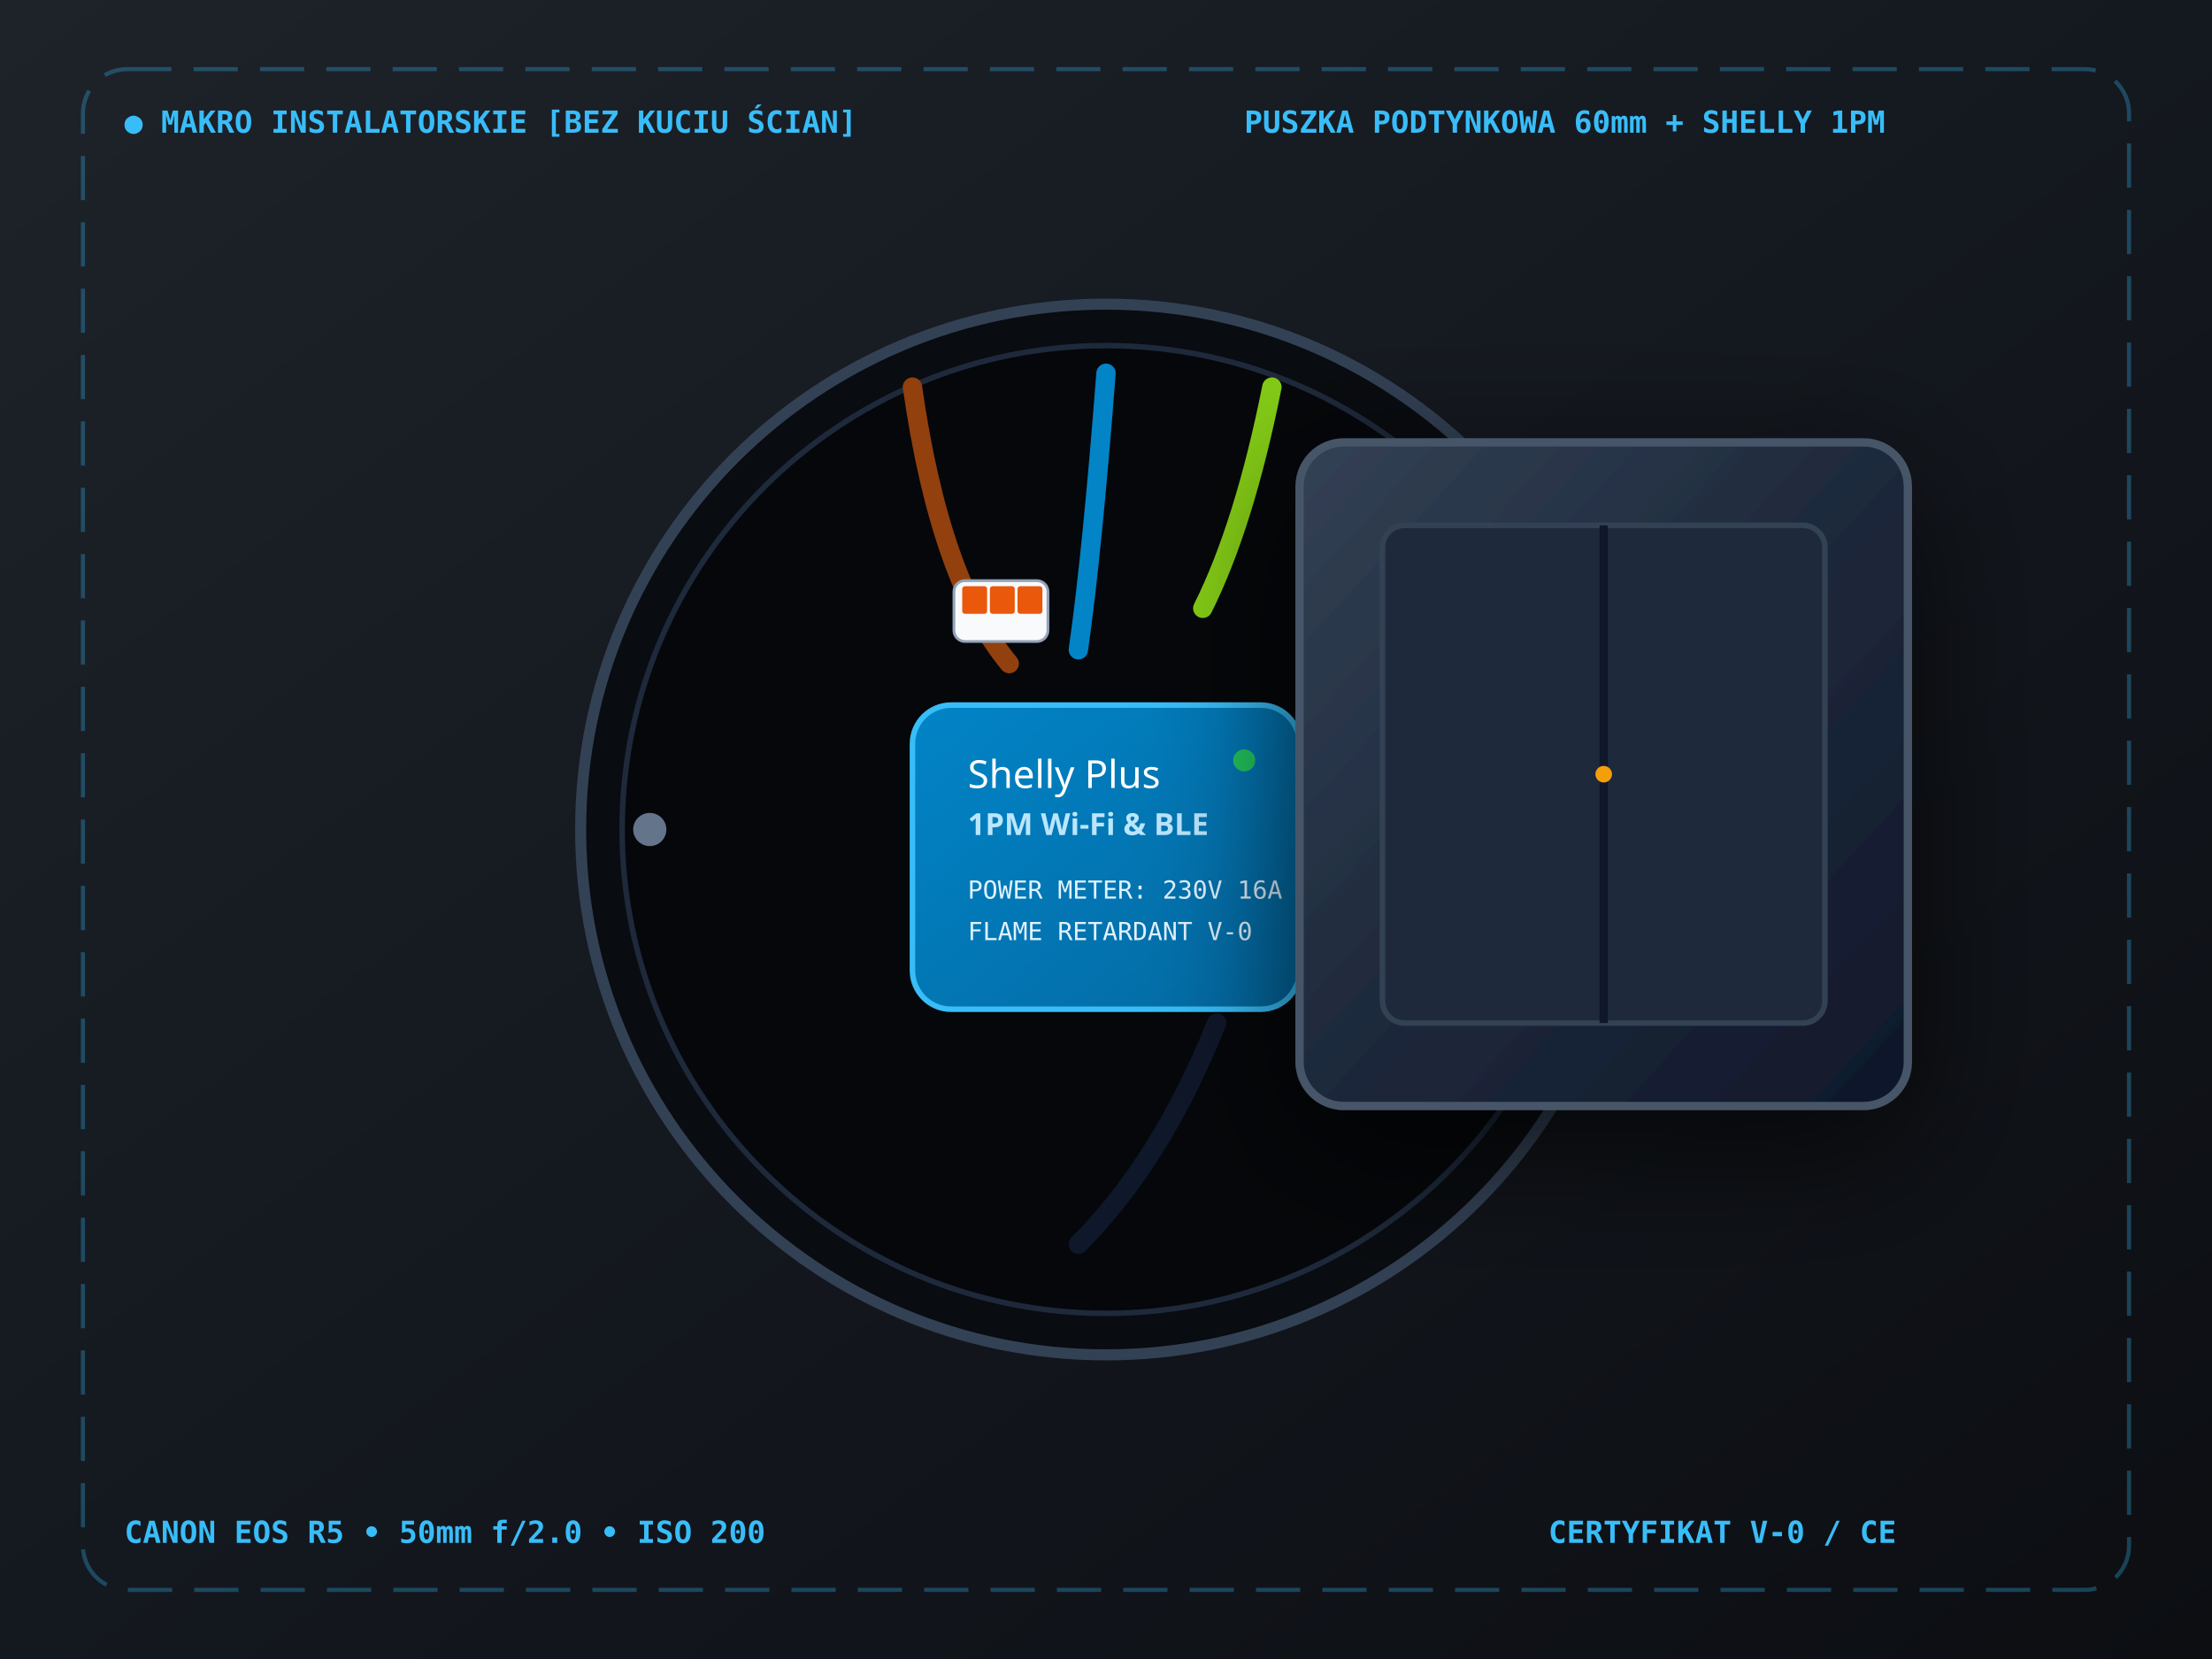
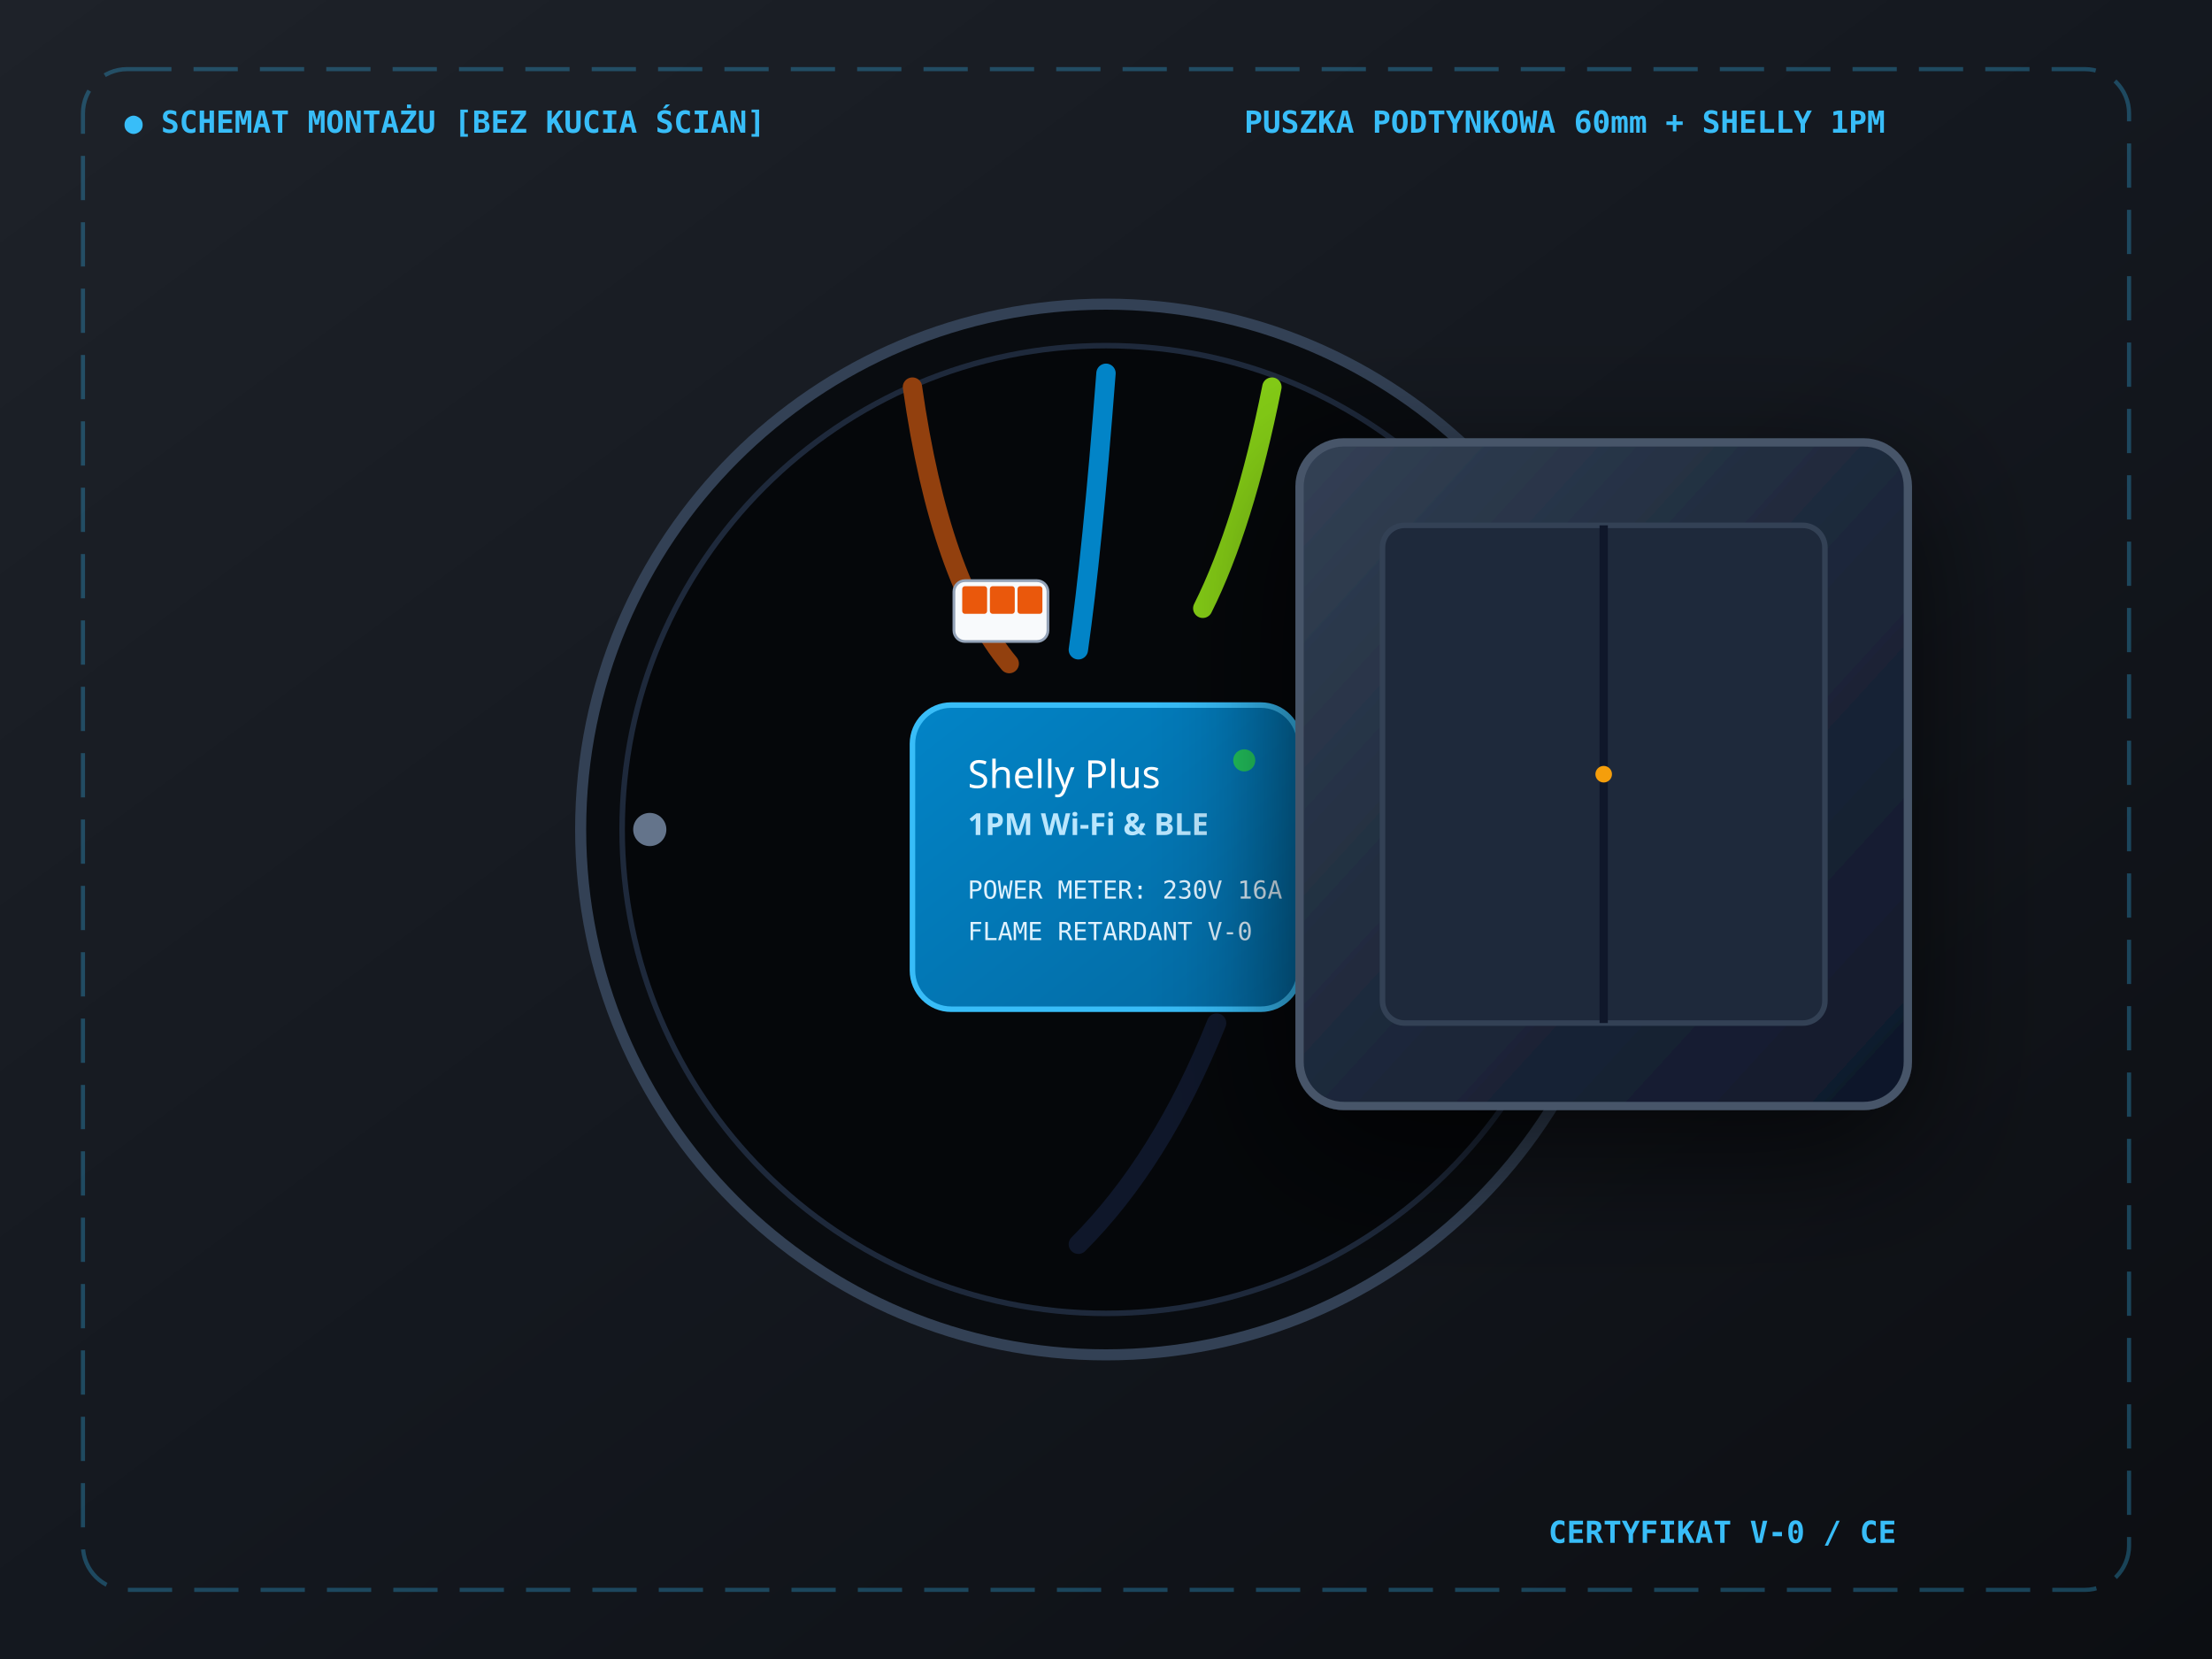
<svg xmlns="http://www.w3.org/2000/svg" viewBox="0 0 800 600" width="100%" height="100%">
  <defs>
    <linearGradient id="wallBg" x1="0%" y1="0%" x2="100%" y2="100%">
      <stop offset="0%" stop-color="#1e2229" />
      <stop offset="50%" stop-color="#14181f" />
      <stop offset="100%" stop-color="#0c0e12" />
    </linearGradient>
    <linearGradient id="switchPlate" x1="0%" y1="0%" x2="100%" y2="100%">
      <stop offset="0%" stop-color="#334155" />
      <stop offset="50%" stop-color="#1e293b" />
      <stop offset="100%" stop-color="#0f172a" />
    </linearGradient>
    <linearGradient id="shellyBlue" x1="0%" y1="0%" x2="100%" y2="100%">
      <stop offset="0%" stop-color="#0284c7" />
      <stop offset="100%" stop-color="#0369a1" />
    </linearGradient>
  </defs>
  <rect width="800" height="600" fill="url(#wallBg)" />
  <circle cx="400" cy="300" r="190" fill="#090c10" stroke="#334155" stroke-width="4" />
  <circle cx="400" cy="300" r="175" fill="#05070a" stroke="#1e293b" stroke-width="2" />
  <circle cx="235" cy="300" r="6" fill="#64748b" />
  <circle cx="565" cy="300" r="6" fill="#64748b" />
  <path d="M 330 140 Q 340 210, 365 240" stroke="#92400e" stroke-width="7" fill="none" stroke-linecap="round" />
  <path d="M 400 135 Q 395 200, 390 235" stroke="#0284c7" stroke-width="7" fill="none" stroke-linecap="round" />
  <path d="M 460 140 Q 450 190, 435 220" stroke="#84cc16" stroke-width="7" fill="none" stroke-linecap="round" />
  <path d="M 440 370 Q 420 420, 390 450" stroke="#0f172a" stroke-width="7" fill="none" stroke-linecap="round" />
  <rect x="345" y="210" width="34" height="22" rx="4" fill="#f8fafc" stroke="#94a3b8" stroke-width="1" />
  <rect x="348" y="212" width="9" height="10" rx="1" fill="#ea580c" />
  <rect x="358" y="212" width="9" height="10" rx="1" fill="#ea580c" />
  <rect x="368" y="212" width="9" height="10" rx="1" fill="#ea580c" />
  <rect x="330" y="255" width="140" height="110" rx="14" fill="url(#shellyBlue)" stroke="#38bdf8" stroke-width="2" />
  <text x="350" y="285" fill="#ffffff" font-family="sans-serif" font-size="14" font-weight="extrabold">Shelly Plus</text>
  <text x="350" y="302" fill="#bae6fd" font-family="sans-serif" font-size="11" font-weight="bold">1PM Wi-Fi &amp; BLE</text>
  <text x="350" y="325" fill="#e0f2fe" font-family="monospace" font-size="9">POWER METER: 230V 16A</text>
  <text x="350" y="340" fill="#e0f2fe" font-family="monospace" font-size="9">FLAME RETARDANT V-0</text>
  <circle cx="450" cy="275" r="4" fill="#22c55e" />
  <rect x="470" y="160" width="220" height="240" rx="16" fill="url(#switchPlate)" stroke="#475569" stroke-width="3" filter="drop-shadow(0 15px 25px rgba(0,0,0,0.7))" />
  <rect x="500" y="190" width="160" height="180" rx="8" fill="#1e293b" stroke="#334155" stroke-width="2" />
  <line x1="580" y1="190" x2="580" y2="370" stroke="#0f172a" stroke-width="3" />
  <circle cx="580" cy="280" r="3" fill="#f59e0b" />
  <rect x="30" y="25" width="740" height="550" rx="16" fill="none" stroke="#38bdf8" stroke-opacity="0.3" stroke-width="1.5" stroke-dasharray="16 8" />
  <g fill="#38bdf8" font-family="monospace" font-size="11" font-weight="bold">
-     <text x="45" y="48">● MAKRO INSTALATORSKIE [BEZ KUCIU ŚCIAN]</text>
-     <text x="45" y="558">CANON EOS R5 • 50mm f/2.0 • ISO 200</text>
+     <text x="45" y="48">● SCHEMAT MONTAŻU [BEZ KUCIA ŚCIAN]</text>
    <text x="450" y="48">PUSZKA PODTYNKOWA 60mm + SHELLY 1PM</text>
    <text x="560" y="558">CERTYFIKAT V-0 / CE</text>
  </g>
</svg>
